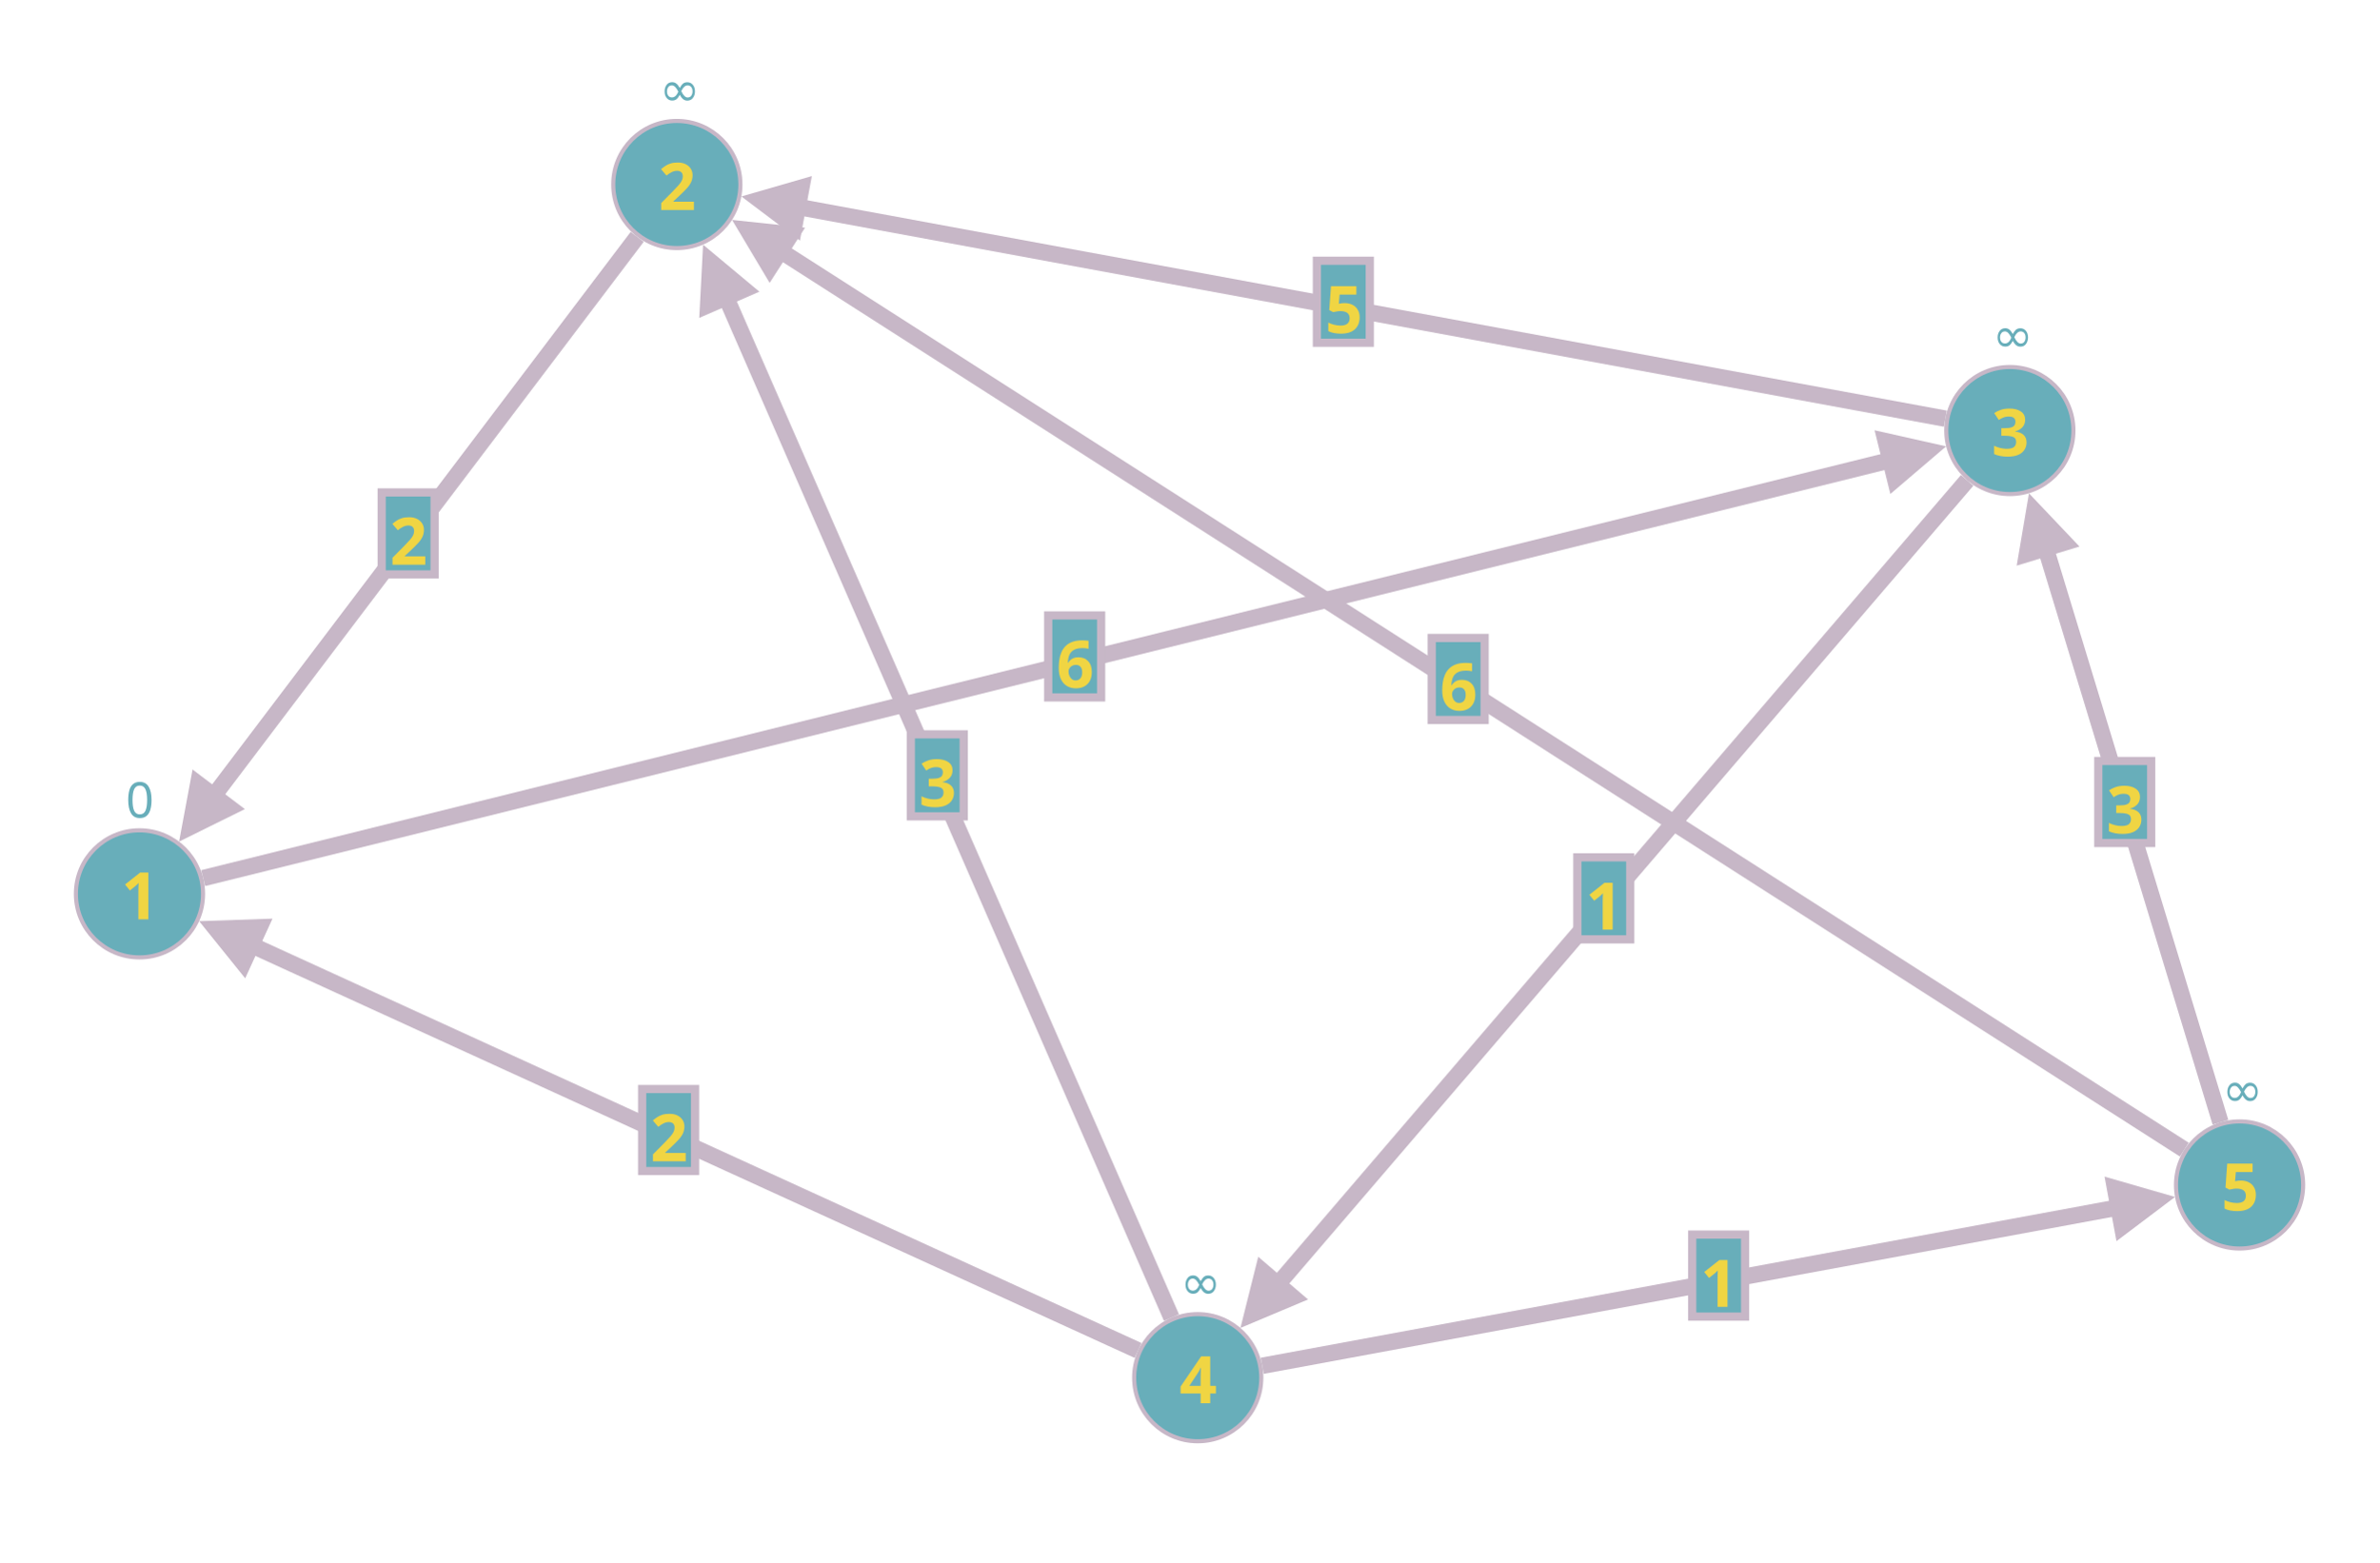
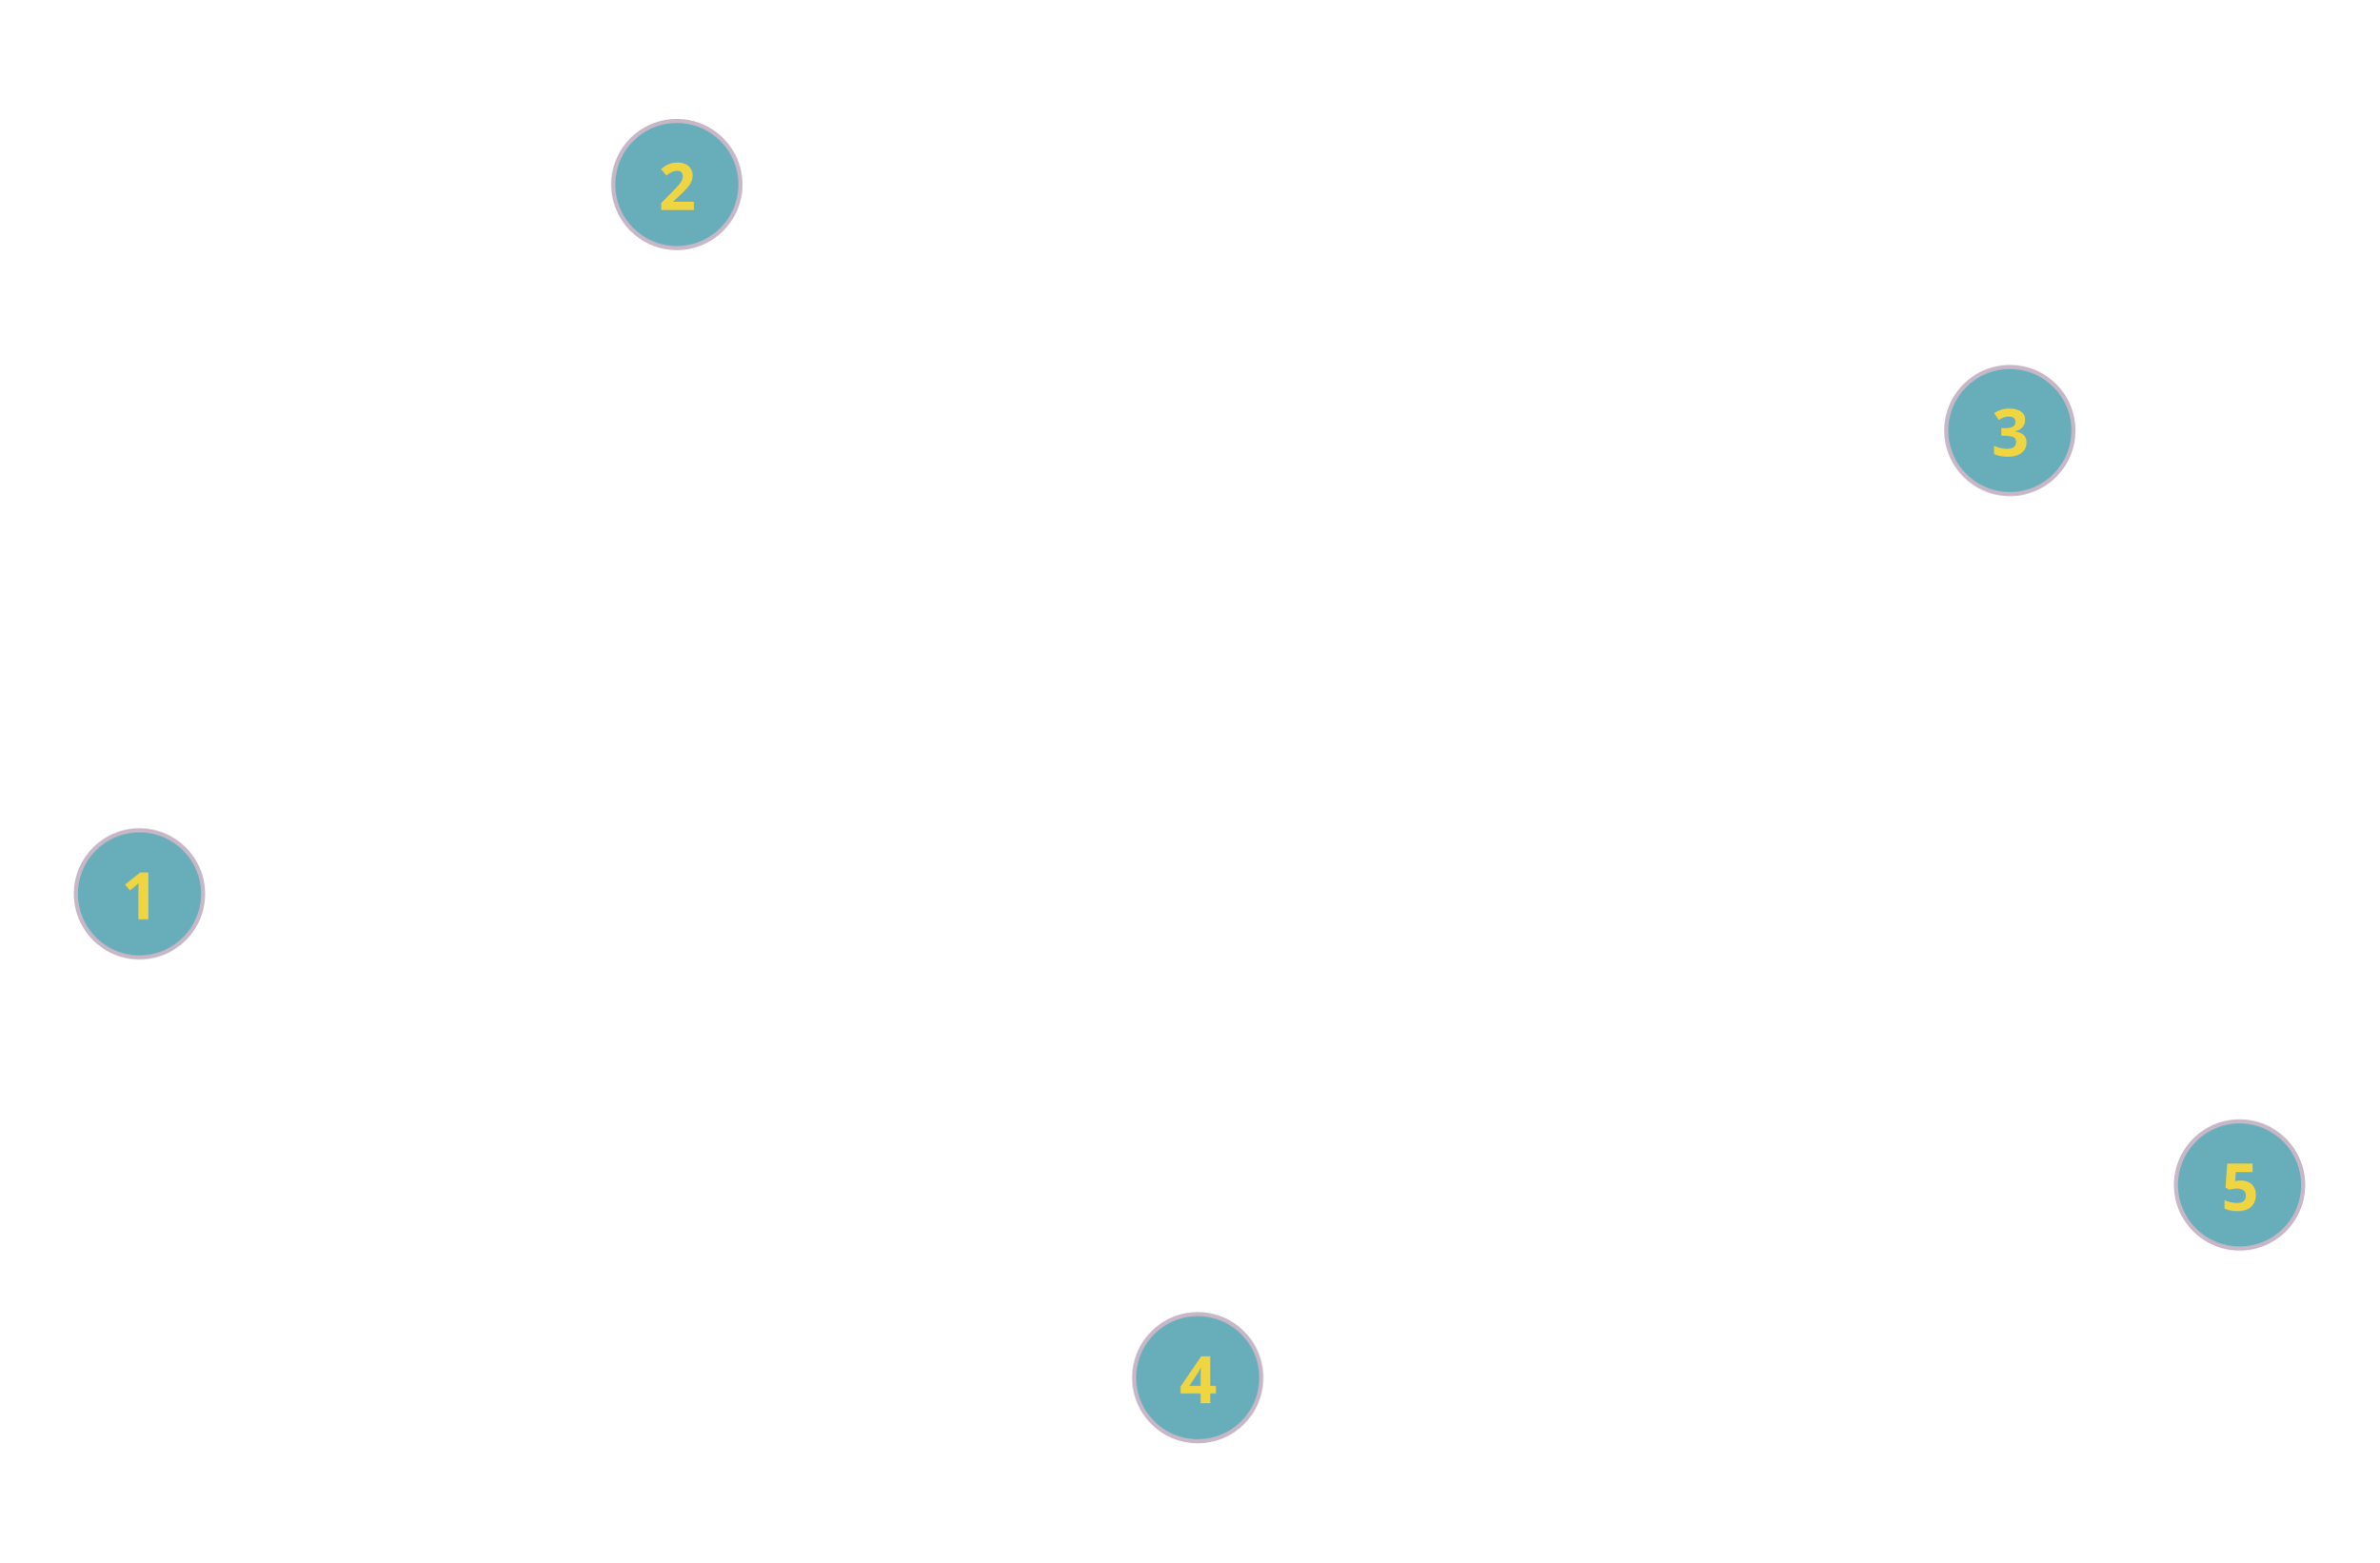
<svg xmlns="http://www.w3.org/2000/svg" version="1.1" width="580" height="381">
  <defs />
  <g>
    <g transform="translate(-305,-94.60938)">
-       <path fill="none" stroke="#c7b7c7" paint-order="fill stroke markers" d=" M 460.341 152.365 L 353.488 293.476" stroke-miterlimit="10" stroke-width="4" />
-       <path fill="#c7b7c7" stroke="none" paint-order="stroke fill markers" d=" M 348.659 299.854 L 351.94 282.269 L 364.696 291.928 L 348.659 299.854 Z" />
-       <path fill="#68aeba" stroke="#c7b7c7" paint-order="fill stroke markers" d=" M 398.051 214.698 L 410.949 214.698 L 410.949 234.698 L 398.051 234.698 L 398.051 214.698 Z Z" stroke-miterlimit="10" stroke-width="2" />
-       <text fill="#f0d543" stroke="none" font-family="sans-serif" font-size="16px" font-style="normal" font-weight="bold" text-decoration="normal" x="400.051" y="226.109" text-anchor="start" dominant-baseline="central">2</text>
-       <path fill="none" stroke="#c7b7c7" paint-order="fill stroke markers" d=" M 354.53 308.761 L 771.705 205.382" stroke-miterlimit="10" stroke-width="4" />
-       <path fill="#c7b7c7" stroke="none" paint-order="stroke fill markers" d=" M 779.47 203.458 L 765.864 215.072 L 762.015 199.541 L 779.47 203.458 Z" />
-       <path fill="#68aeba" stroke="#c7b7c7" paint-order="fill stroke markers" d=" M 560.551 244.698 L 573.449 244.698 L 573.449 264.698 L 560.551 264.698 L 560.551 244.698 Z Z" stroke-miterlimit="10" stroke-width="2" />
-       <text fill="#f0d543" stroke="none" font-family="sans-serif" font-size="16px" font-style="normal" font-weight="bold" text-decoration="normal" x="562.551" y="256.109" text-anchor="start" dominant-baseline="central">6</text>
-       <path fill="none" stroke="#c7b7c7" paint-order="fill stroke markers" d=" M 779.266 196.705 L 493.601 143.967" stroke-miterlimit="10" stroke-width="4" />
-       <path fill="#c7b7c7" stroke="none" paint-order="stroke fill markers" d=" M 485.734 142.514 L 502.921 137.552 L 500.016 153.286 L 485.734 142.514 Z" />
-       <path fill="#68aeba" stroke="#c7b7c7" paint-order="fill stroke markers" d=" M 626.051 158.198 L 638.949 158.198 L 638.949 178.198 L 626.051 178.198 L 626.051 158.198 Z Z" stroke-miterlimit="10" stroke-width="2" />
-       <text fill="#f0d543" stroke="none" font-family="sans-serif" font-size="16px" font-style="normal" font-weight="bold" text-decoration="normal" x="628.051" y="169.609" text-anchor="start" dominant-baseline="central">5</text>
-       <path fill="none" stroke="#c7b7c7" paint-order="fill stroke markers" d=" M 784.587 211.757 L 612.619 412.387" stroke-miterlimit="10" stroke-width="4" />
-       <path fill="#c7b7c7" stroke="none" paint-order="stroke fill markers" d=" M 607.413 418.461 L 611.751 401.107 L 623.899 411.519 L 607.413 418.461 Z" />
-       <path fill="#68aeba" stroke="#c7b7c7" paint-order="fill stroke markers" d=" M 689.551 303.698 L 702.449 303.698 L 702.449 323.698 L 689.551 323.698 L 689.551 303.698 Z Z" stroke-miterlimit="10" stroke-width="2" />
-       <text fill="#f0d543" stroke="none" font-family="sans-serif" font-size="16px" font-style="normal" font-weight="bold" text-decoration="normal" x="691.551" y="315.109" text-anchor="start" dominant-baseline="central">1</text>
-       <path fill="none" stroke="#c7b7c7" paint-order="fill stroke markers" d=" M 590.6 415.945 L 479.6 161.606" stroke-miterlimit="10" stroke-width="4" />
-       <path fill="#c7b7c7" stroke="none" paint-order="stroke fill markers" d=" M 476.4 154.274 L 490.132 165.738 L 475.468 172.138 L 476.4 154.274 Z" />
-       <path fill="#68aeba" stroke="#c7b7c7" paint-order="fill stroke markers" d=" M 527.051 273.698 L 539.949 273.698 L 539.949 293.698 L 527.051 293.698 L 527.051 273.698 Z Z" stroke-miterlimit="10" stroke-width="2" />
-       <text fill="#f0d543" stroke="none" font-family="sans-serif" font-size="16px" font-style="normal" font-weight="bold" text-decoration="normal" x="529.051" y="285.109" text-anchor="start" dominant-baseline="central">3</text>
-       <path fill="none" stroke="#c7b7c7" paint-order="fill stroke markers" d=" M 582.45 423.955 L 360.826 322.592" stroke-miterlimit="10" stroke-width="4" />
-       <path fill="#c7b7c7" stroke="none" paint-order="stroke fill markers" d=" M 353.55 319.264 L 371.428 318.644 L 364.773 333.194 L 353.55 319.264 Z" />
-       <path fill="#68aeba" stroke="#c7b7c7" paint-order="fill stroke markers" d=" M 461.551 360.198 L 474.449 360.198 L 474.449 380.198 L 461.551 380.198 L 461.551 360.198 Z Z" stroke-miterlimit="10" stroke-width="2" />
-       <text fill="#f0d543" stroke="none" font-family="sans-serif" font-size="16px" font-style="normal" font-weight="bold" text-decoration="normal" x="463.551" y="371.609" text-anchor="start" dominant-baseline="central">2</text>
-       <path fill="none" stroke="#c7b7c7" paint-order="fill stroke markers" d=" M 612.733 427.698 L 827.401 387.976" stroke-miterlimit="10" stroke-width="4" />
-       <path fill="#c7b7c7" stroke="none" paint-order="stroke fill markers" d=" M 835.267 386.521 L 820.99 397.298 L 818.079 381.565 L 835.267 386.521 Z" />
-       <path fill="#68aeba" stroke="#c7b7c7" paint-order="fill stroke markers" d=" M 717.551 395.698 L 730.449 395.698 L 730.449 415.698 L 717.551 415.698 L 717.551 395.698 Z Z" stroke-miterlimit="10" stroke-width="2" />
-       <text fill="#f0d543" stroke="none" font-family="sans-serif" font-size="16px" font-style="normal" font-weight="bold" text-decoration="normal" x="719.551" y="407.109" text-anchor="start" dominant-baseline="central">1</text>
-       <path fill="none" stroke="#c7b7c7" paint-order="fill stroke markers" d=" M 846.341 368.303 L 801.988 222.57" stroke-miterlimit="10" stroke-width="4" />
-       <path fill="#c7b7c7" stroke="none" paint-order="stroke fill markers" d=" M 799.659 214.916 L 811.971 227.894 L 796.664 232.552 L 799.659 214.916 Z" />
-       <path fill="#68aeba" stroke="#c7b7c7" paint-order="fill stroke markers" d=" M 816.551 280.198 L 829.449 280.198 L 829.449 300.198 L 816.551 300.198 L 816.551 280.198 Z Z" stroke-miterlimit="10" stroke-width="2" />
-       <text fill="#f0d543" stroke="none" font-family="sans-serif" font-size="16px" font-style="normal" font-weight="bold" text-decoration="normal" x="818.551" y="291.609" text-anchor="start" dominant-baseline="central">3</text>
-       <path fill="none" stroke="#c7b7c7" paint-order="fill stroke markers" d=" M 837.526 374.981 L 490.211 152.553" stroke-miterlimit="10" stroke-width="4" />
-       <path fill="#c7b7c7" stroke="none" paint-order="stroke fill markers" d=" M 483.474 148.238 L 501.262 150.13 L 492.633 163.604 L 483.474 148.238 Z" />
-       <path fill="#68aeba" stroke="#c7b7c7" paint-order="fill stroke markers" d=" M 654.051 250.198 L 666.949 250.198 L 666.949 270.198 L 654.051 270.198 L 654.051 250.198 Z Z" stroke-miterlimit="10" stroke-width="2" />
-       <text fill="#f0d543" stroke="none" font-family="sans-serif" font-size="16px" font-style="normal" font-weight="bold" text-decoration="normal" x="656.051" y="261.609" text-anchor="start" dominant-baseline="central">6</text>
-       <path fill="#68aeba" stroke="#c7b7c7" paint-order="stroke fill markers" d=" M 354 312.609 A 15 15 0 1 1 354 312.594 Z" stroke-miterlimit="10" stroke-width="2" />
+       <path fill="#68aeba" stroke="#c7b7c7" paint-order="stroke fill markers" d=" M 354 312.609 A 15 15 0 1 1 354 312.594 Z" stroke-miterlimit="10" stroke-width="2" stroke-dasharray="" />
      <g>
-         <text fill="none" stroke="#68aeba" font-family="sans-serif" font-size="16px" font-style="normal" font-weight="bold" text-decoration="normal" x="334.551" y="312.609" text-anchor="start" dominant-baseline="central" stroke-linejoin="round" stroke-miterlimit="10" stroke-width="4">1</text>
+         <text fill="none" stroke="#68aeba" font-family="sans-serif" font-size="16px" font-style="normal" font-weight="bold" text-decoration="normal" x="334.551" y="312.609" text-anchor="start" dominant-baseline="central" stroke-linejoin="round" stroke-miterlimit="10" stroke-width="4" stroke-dasharray="">1</text>
      </g>
      <text fill="#f0d543" stroke="none" font-family="sans-serif" font-size="16px" font-style="normal" font-weight="bold" text-decoration="normal" x="334.551" y="312.609" text-anchor="start" dominant-baseline="central">1</text>
-       <text fill="#68aeba" stroke="none" font-family="sans-serif" font-size="12px" font-style="normal" font-weight="normal" text-decoration="normal" x="335.663" y="289.337" text-anchor="start" dominant-baseline="central">0</text>
-       <path fill="#68aeba" stroke="#c7b7c7" paint-order="stroke fill markers" d=" M 485 139.609 A 15 15 0 1 1 485 139.594 Z" stroke-miterlimit="10" stroke-width="2" />
+       <text fill="#68aeba" stroke="none" font-family="sans-serif" font-size="12px" font-style="normal" font-weight="normal" text-decoration="normal" x="339" y="289.337" text-anchor="start" dominant-baseline="central" />
+       <path fill="#68aeba" stroke="#c7b7c7" paint-order="stroke fill markers" d=" M 485 139.609 A 15 15 0 1 1 485 139.594 Z" stroke-miterlimit="10" stroke-width="2" stroke-dasharray="" />
      <g>
-         <text fill="none" stroke="#68aeba" font-family="sans-serif" font-size="16px" font-style="normal" font-weight="bold" text-decoration="normal" x="465.551" y="139.609" text-anchor="start" dominant-baseline="central" stroke-linejoin="round" stroke-miterlimit="10" stroke-width="4">2</text>
+         <text fill="none" stroke="#68aeba" font-family="sans-serif" font-size="16px" font-style="normal" font-weight="bold" text-decoration="normal" x="465.551" y="139.609" text-anchor="start" dominant-baseline="central" stroke-linejoin="round" stroke-miterlimit="10" stroke-width="4" stroke-dasharray="">2</text>
      </g>
      <text fill="#f0d543" stroke="none" font-family="sans-serif" font-size="16px" font-style="normal" font-weight="bold" text-decoration="normal" x="465.551" y="139.609" text-anchor="start" dominant-baseline="central">2</text>
-       <text fill="#68aeba" stroke="none" font-family="sans-serif" font-size="12px" font-style="normal" font-weight="normal" text-decoration="normal" x="465.723" y="116.337" text-anchor="start" dominant-baseline="central">∞</text>
-       <path fill="#68aeba" stroke="#c7b7c7" paint-order="stroke fill markers" d=" M 810 199.609 A 15 15 0 1 1 810 199.594 Z" stroke-miterlimit="10" stroke-width="2" />
+       <text fill="#68aeba" stroke="none" font-family="sans-serif" font-size="12px" font-style="normal" font-weight="normal" text-decoration="normal" x="470" y="116.337" text-anchor="start" dominant-baseline="central" />
+       <path fill="#68aeba" stroke="#c7b7c7" paint-order="stroke fill markers" d=" M 810 199.609 A 15 15 0 1 1 810 199.594 Z" stroke-miterlimit="10" stroke-width="2" stroke-dasharray="" />
      <g>
-         <text fill="none" stroke="#68aeba" font-family="sans-serif" font-size="16px" font-style="normal" font-weight="bold" text-decoration="normal" x="790.551" y="199.609" text-anchor="start" dominant-baseline="central" stroke-linejoin="round" stroke-miterlimit="10" stroke-width="4">3</text>
+         <text fill="none" stroke="#68aeba" font-family="sans-serif" font-size="16px" font-style="normal" font-weight="bold" text-decoration="normal" x="790.551" y="199.609" text-anchor="start" dominant-baseline="central" stroke-linejoin="round" stroke-miterlimit="10" stroke-width="4" stroke-dasharray="">3</text>
      </g>
      <text fill="#f0d543" stroke="none" font-family="sans-serif" font-size="16px" font-style="normal" font-weight="bold" text-decoration="normal" x="790.551" y="199.609" text-anchor="start" dominant-baseline="central">3</text>
-       <text fill="#68aeba" stroke="none" font-family="sans-serif" font-size="12px" font-style="normal" font-weight="normal" text-decoration="normal" x="790.723" y="176.337" text-anchor="start" dominant-baseline="central">∞</text>
-       <path fill="#68aeba" stroke="#c7b7c7" paint-order="stroke fill markers" d=" M 612 430.609 A 15 15 0 1 1 612 430.594 Z" stroke-miterlimit="10" stroke-width="2" />
+       <text fill="#68aeba" stroke="none" font-family="sans-serif" font-size="12px" font-style="normal" font-weight="normal" text-decoration="normal" x="795" y="176.337" text-anchor="start" dominant-baseline="central" />
+       <path fill="#68aeba" stroke="#c7b7c7" paint-order="stroke fill markers" d=" M 612 430.609 A 15 15 0 1 1 612 430.594 Z" stroke-miterlimit="10" stroke-width="2" stroke-dasharray="" />
      <g>
-         <text fill="none" stroke="#68aeba" font-family="sans-serif" font-size="16px" font-style="normal" font-weight="bold" text-decoration="normal" x="592.551" y="430.609" text-anchor="start" dominant-baseline="central" stroke-linejoin="round" stroke-miterlimit="10" stroke-width="4">4</text>
+         <text fill="none" stroke="#68aeba" font-family="sans-serif" font-size="16px" font-style="normal" font-weight="bold" text-decoration="normal" x="592.551" y="430.609" text-anchor="start" dominant-baseline="central" stroke-linejoin="round" stroke-miterlimit="10" stroke-width="4" stroke-dasharray="">4</text>
      </g>
      <text fill="#f0d543" stroke="none" font-family="sans-serif" font-size="16px" font-style="normal" font-weight="bold" text-decoration="normal" x="592.551" y="430.609" text-anchor="start" dominant-baseline="central">4</text>
-       <text fill="#68aeba" stroke="none" font-family="sans-serif" font-size="12px" font-style="normal" font-weight="normal" text-decoration="normal" x="592.723" y="407.337" text-anchor="start" dominant-baseline="central">∞</text>
-       <path fill="#68aeba" stroke="#c7b7c7" paint-order="stroke fill markers" d=" M 866 383.609 A 15 15 0 1 1 866 383.594 Z" stroke-miterlimit="10" stroke-width="2" />
+       <text fill="#68aeba" stroke="none" font-family="sans-serif" font-size="12px" font-style="normal" font-weight="normal" text-decoration="normal" x="597" y="407.337" text-anchor="start" dominant-baseline="central" />
+       <path fill="#68aeba" stroke="#c7b7c7" paint-order="stroke fill markers" d=" M 866 383.609 A 15 15 0 1 1 866 383.594 Z" stroke-miterlimit="10" stroke-width="2" stroke-dasharray="" />
      <g>
-         <text fill="none" stroke="#68aeba" font-family="sans-serif" font-size="16px" font-style="normal" font-weight="bold" text-decoration="normal" x="846.551" y="383.609" text-anchor="start" dominant-baseline="central" stroke-linejoin="round" stroke-miterlimit="10" stroke-width="4">5</text>
+         <text fill="none" stroke="#68aeba" font-family="sans-serif" font-size="16px" font-style="normal" font-weight="bold" text-decoration="normal" x="846.551" y="383.609" text-anchor="start" dominant-baseline="central" stroke-linejoin="round" stroke-miterlimit="10" stroke-width="4" stroke-dasharray="">5</text>
      </g>
      <text fill="#f0d543" stroke="none" font-family="sans-serif" font-size="16px" font-style="normal" font-weight="bold" text-decoration="normal" x="846.551" y="383.609" text-anchor="start" dominant-baseline="central">5</text>
-       <text fill="#68aeba" stroke="none" font-family="sans-serif" font-size="12px" font-style="normal" font-weight="normal" text-decoration="normal" x="846.723" y="360.337" text-anchor="start" dominant-baseline="central">∞</text>
+       <text fill="#68aeba" stroke="none" font-family="sans-serif" font-size="12px" font-style="normal" font-weight="normal" text-decoration="normal" x="851" y="360.337" text-anchor="start" dominant-baseline="central" />
    </g>
  </g>
</svg>
